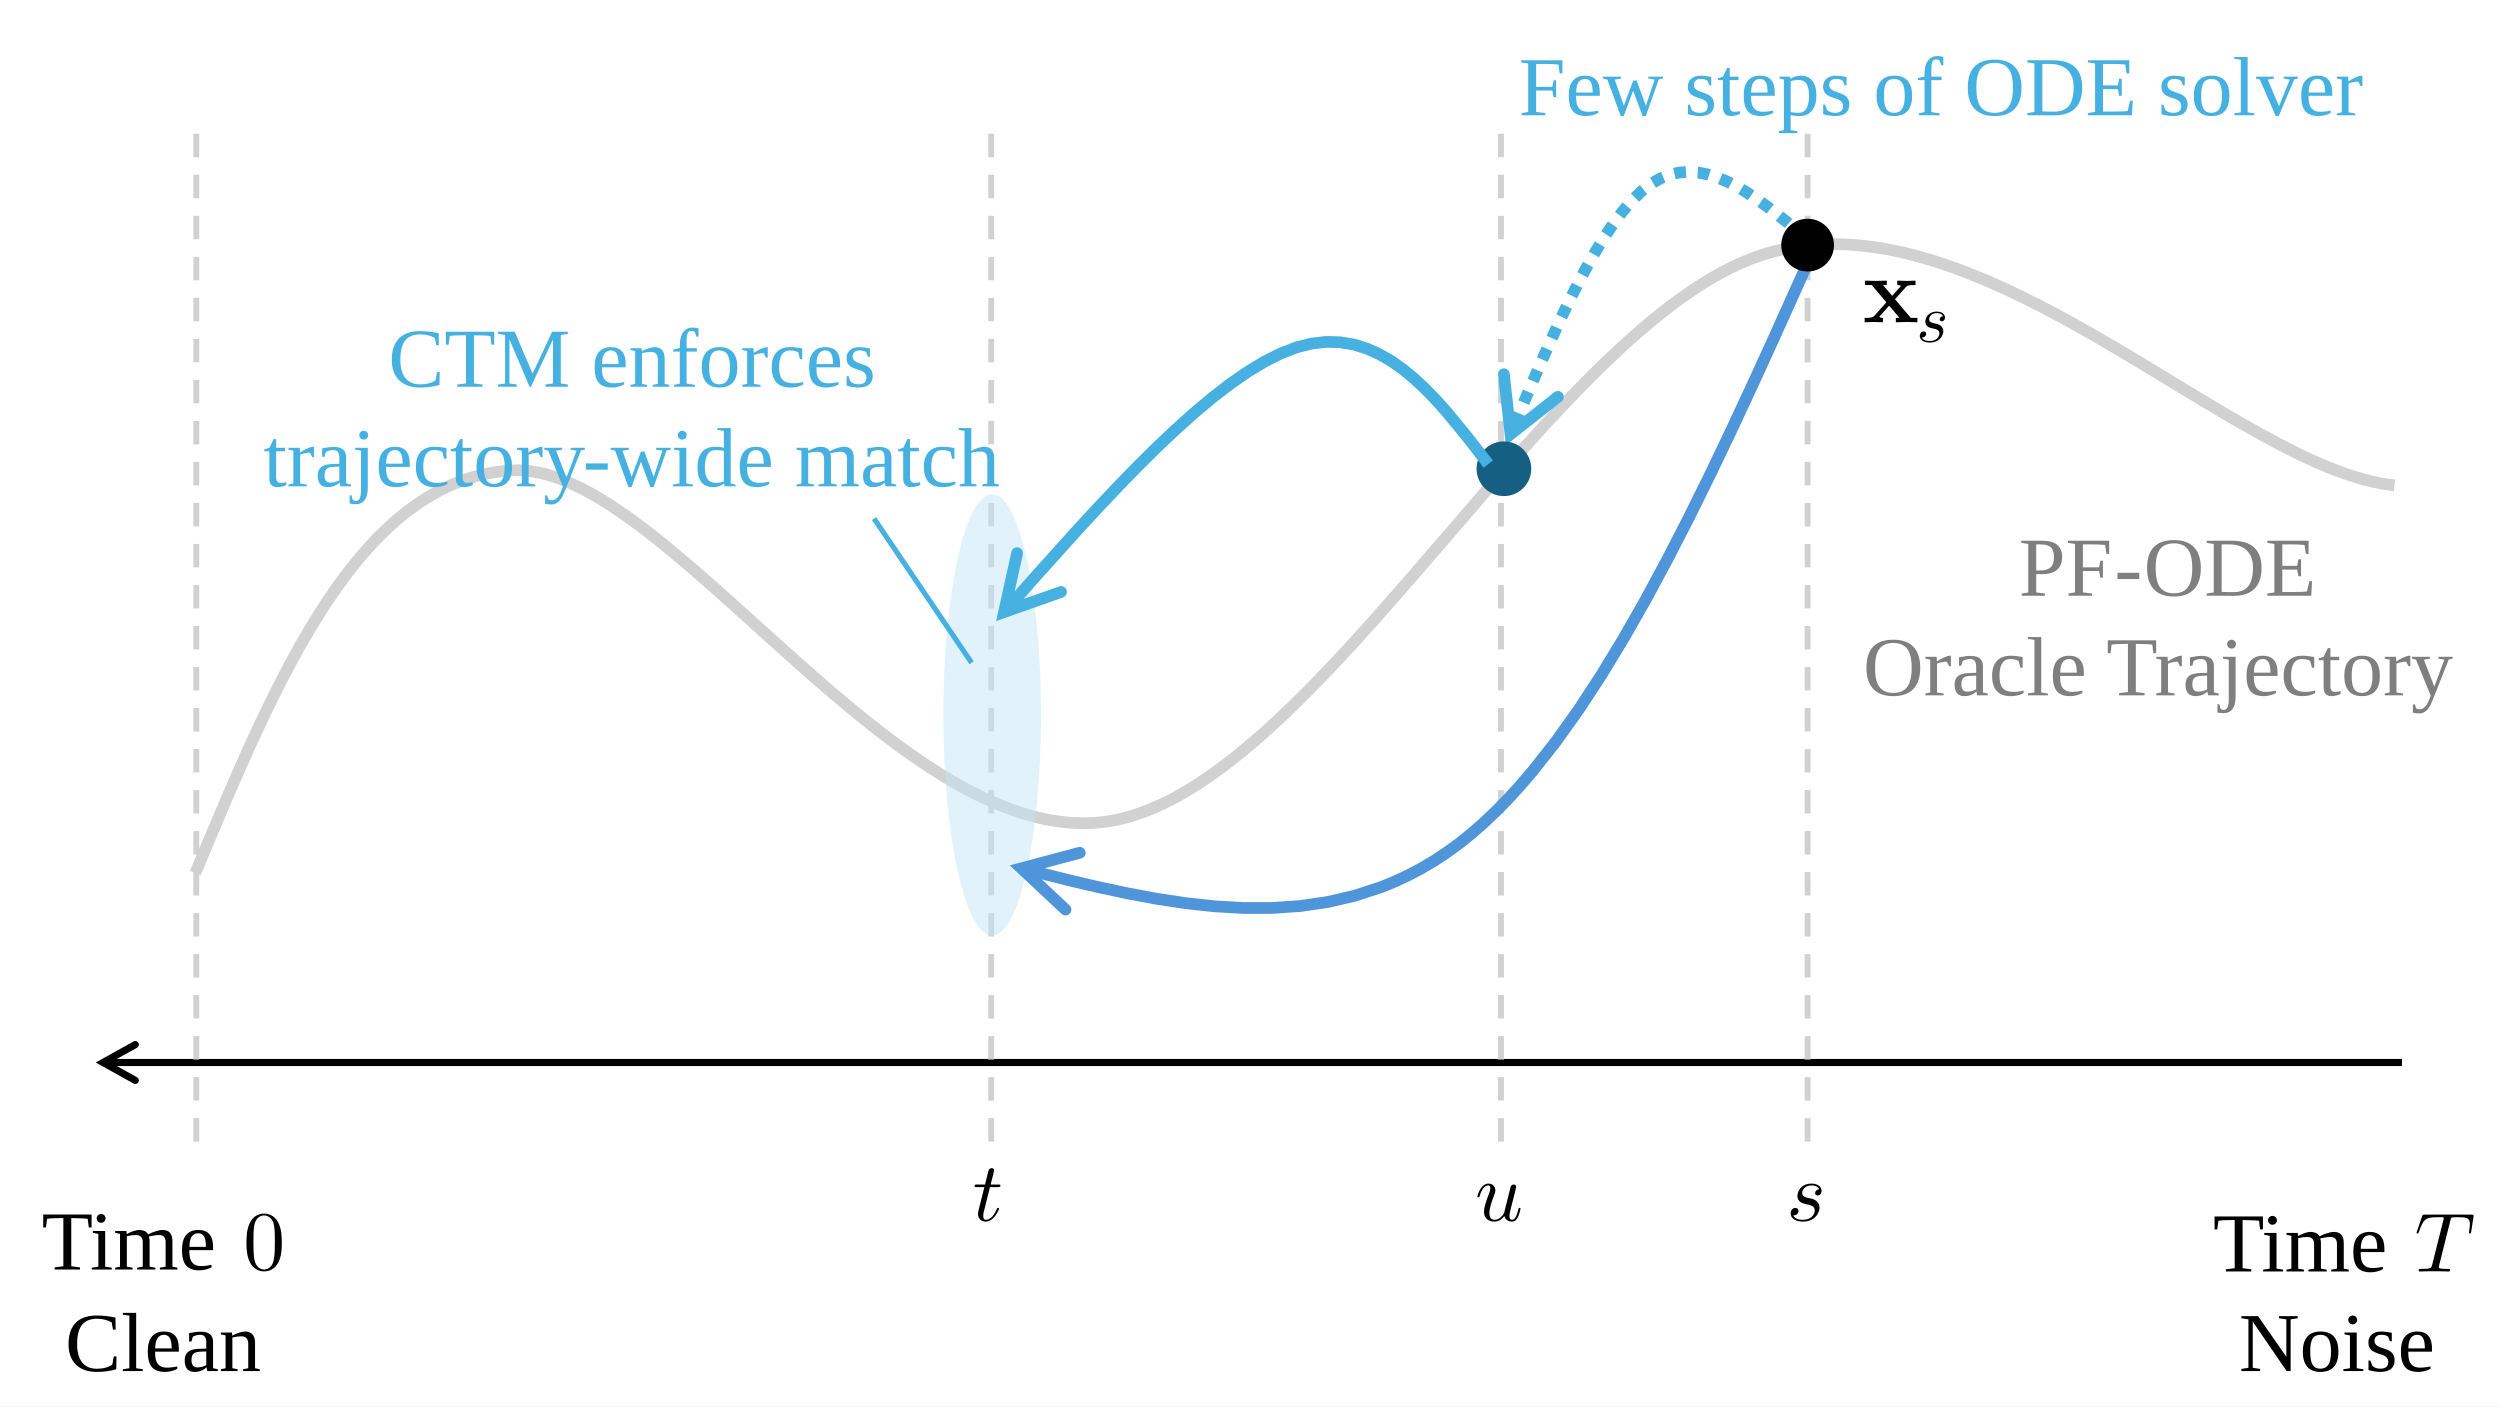
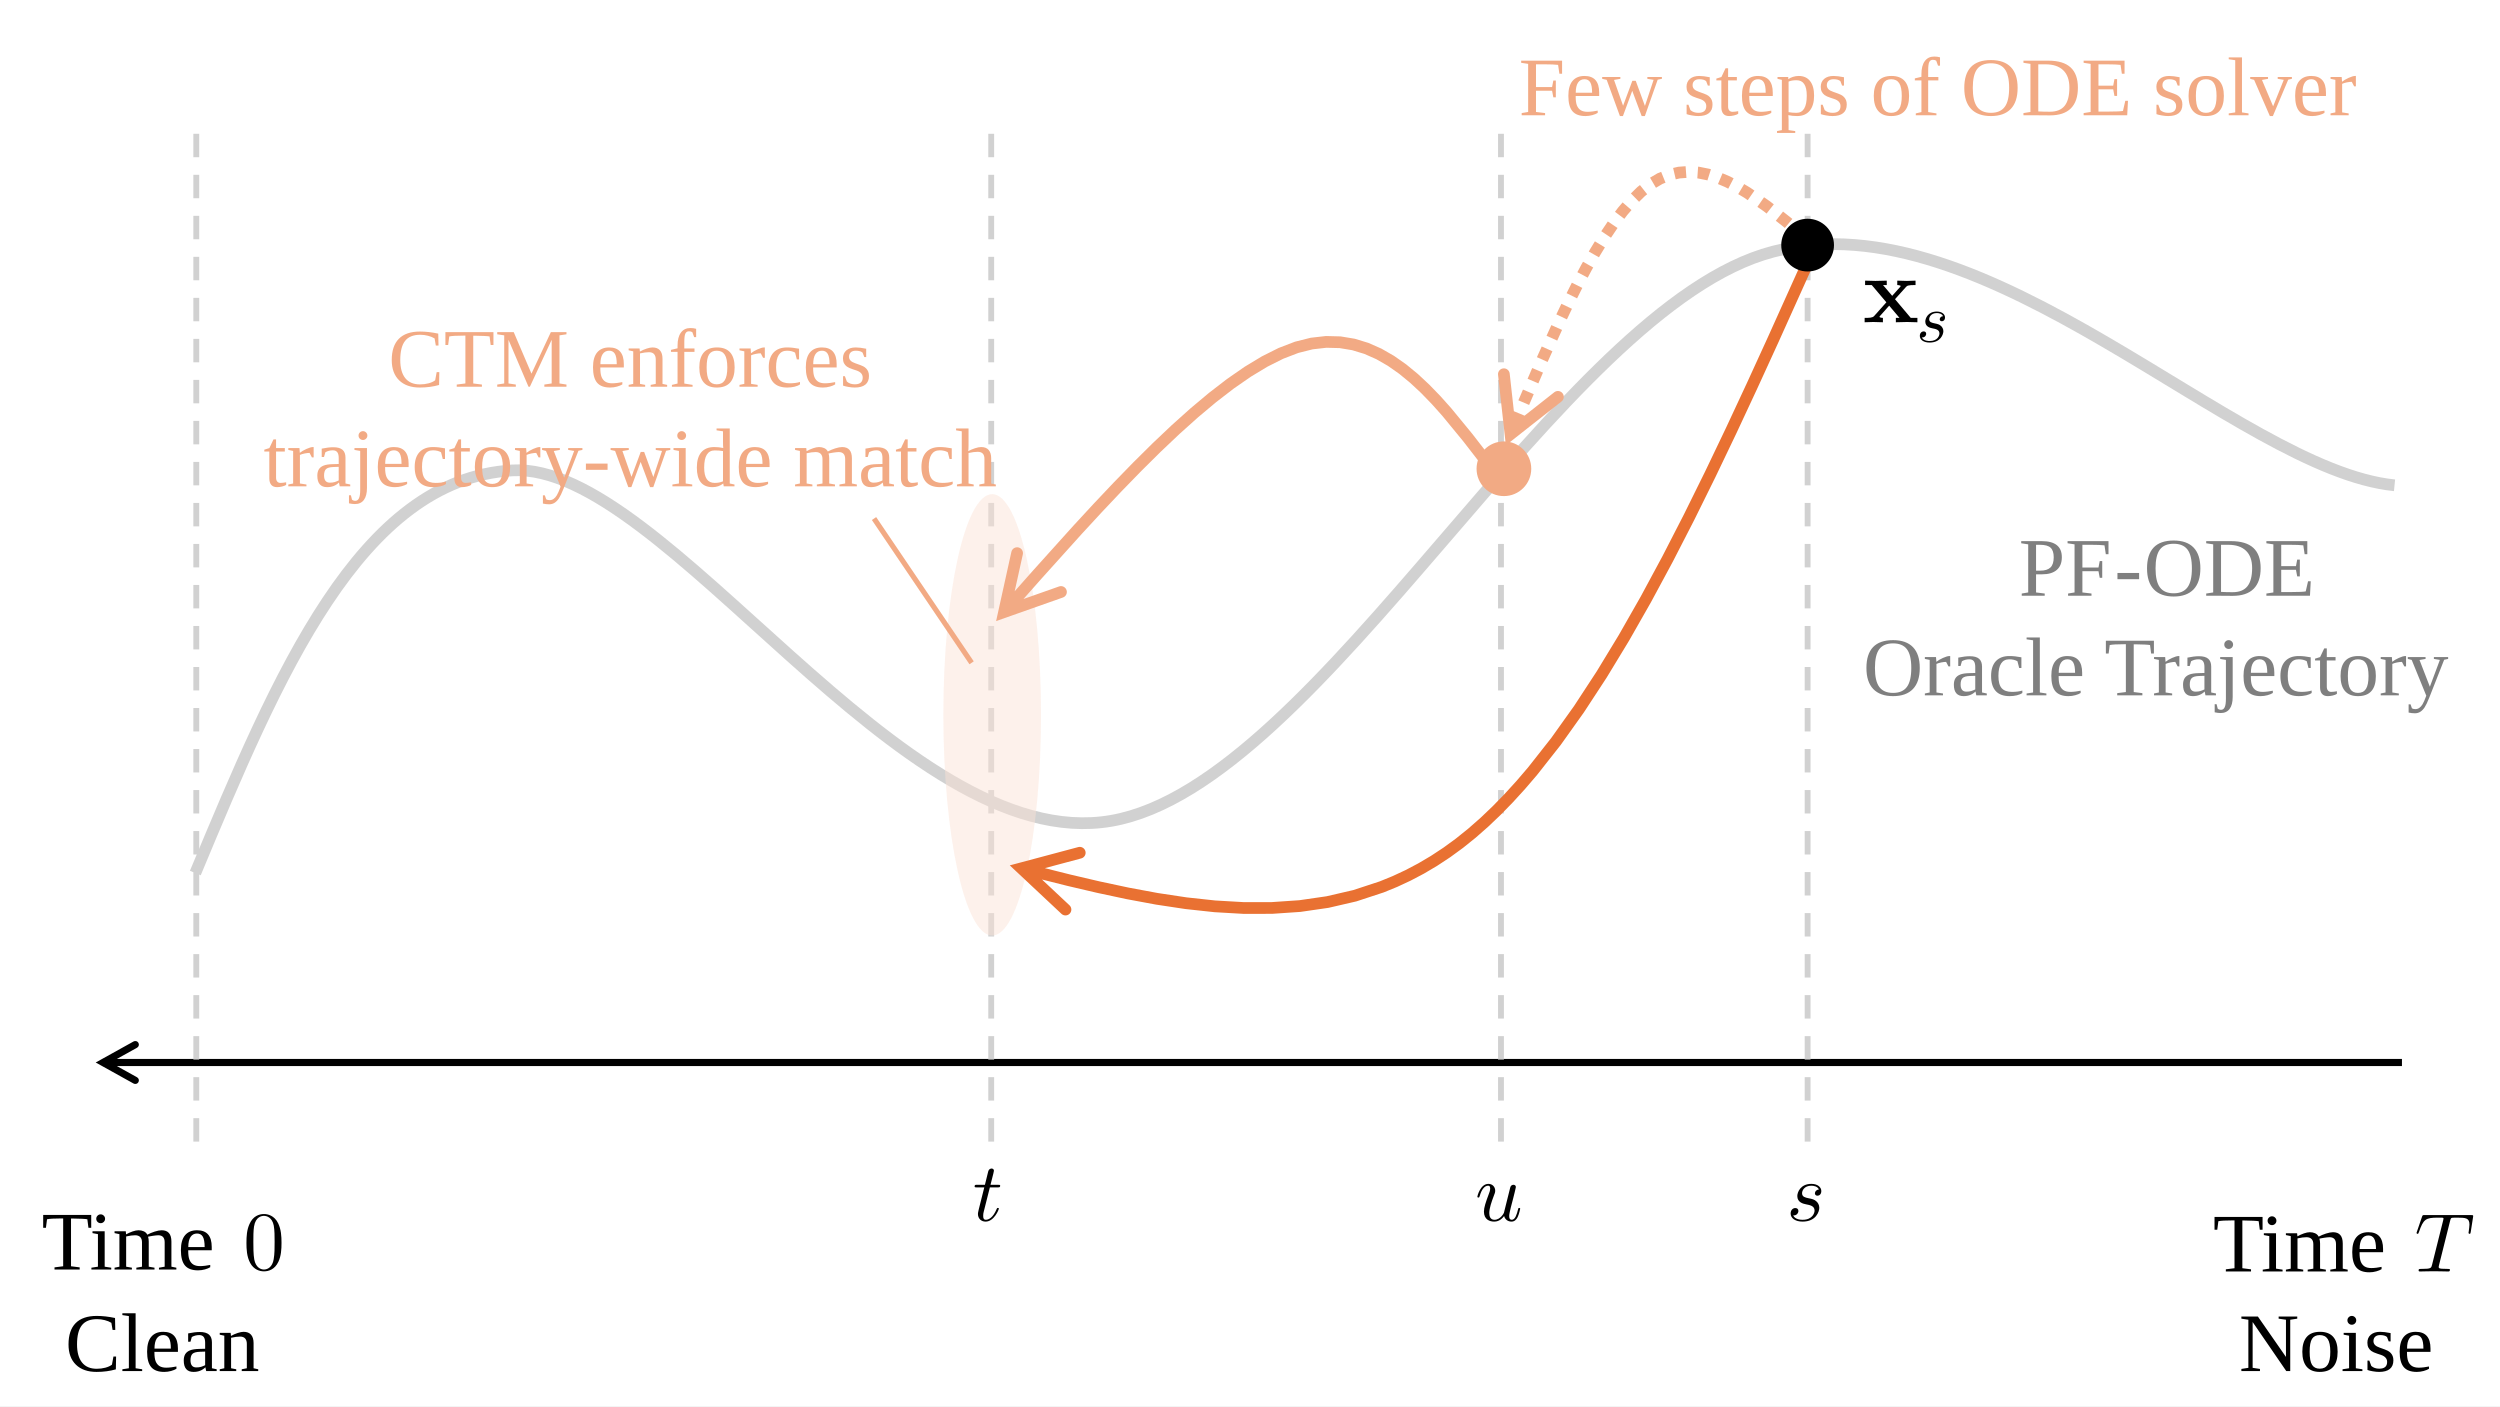
<svg xmlns="http://www.w3.org/2000/svg" width="1280" height="720" overflow="hidden">
  <g>
    <rect x="0" y="0" width="1280" height="720" fill="#FFFFFF" />
    <path d="M100 447C142.085 346.146 184.171 245.293 262.329 240.839 340.488 236.385 461.376 438.94 568.952 420.275 676.527 401.611 798.275 157.484 907.783 128.85 1017.29 100.217 1145.05 240.415 1226 248.475" stroke="#D1D1D1" stroke-width="6" stroke-miterlimit="8" fill="none" fill-rule="evenodd" />
    <path d="M52.773 542.167 1229.8 542.167 1229.8 545.833 52.773 545.833ZM68.386 554.769 49.002 544 68.386 533.231C69.271 532.739 70.388 533.058 70.879 533.943 71.371 534.828 71.052 535.944 70.167 536.436L53.667 545.603 53.667 542.397 70.167 551.564C71.052 552.056 71.371 553.172 70.879 554.057 70.388 554.942 69.271 555.261 68.386 554.769Z" />
-     <text font-family="Times New Roman,Times New Roman_MSFontService,sans-serif" font-weight="400" font-size="43" transform="translate(21.3446 650)">Time</text>
-     <text font-family="Cambria Math,Cambria Math_MSFontService,sans-serif" font-weight="400" font-size="43" transform="translate(124.511 650)">0</text>
-     <text font-family="Times New Roman,Times New Roman_MSFontService,sans-serif" font-weight="400" font-size="43" transform="translate(33.3312 702)">Clean</text>
-     <text font-family="Times New Roman,Times New Roman_MSFontService,sans-serif" font-weight="400" font-size="43" transform="translate(1133.07 651)">Time</text>
-     <text font-family="Cambria Math,Cambria Math_MSFontService,sans-serif" font-weight="400" font-size="43" transform="translate(1236.23 651)">𝑇</text>
-     <text font-family="Times New Roman,Times New Roman_MSFontService,sans-serif" font-weight="400" font-size="43" transform="translate(1146.35 702)">Noise</text>
-     <text fill="#7F7F7F" font-family="Times New Roman,Times New Roman_MSFontService,sans-serif" font-weight="400" font-size="43" transform="translate(1033.63 305)">PF</text>
-     <text fill="#7F7F7F" font-family="Times New Roman,Times New Roman_MSFontService,sans-serif" font-weight="400" font-size="43" transform="translate(1082.56 305)">-</text>
-     <text fill="#7F7F7F" font-family="Times New Roman,Times New Roman_MSFontService,sans-serif" font-weight="400" font-size="43" transform="translate(1097.53 305)">ODE</text>
-     <text fill="#7F7F7F" font-family="Times New Roman,Times New Roman_MSFontService,sans-serif" font-weight="400" font-size="43" transform="translate(953.859 356)">Oracle Trajectory</text>
+     <text font-family="Times New Roman,Times New Roman_MSFontService,sans-serif" font-weight="400" font-size="42.667" transform="translate(21.3446 650)">Time</text>
+     <text font-family="Cambria Math,Cambria Math_MSFontService,sans-serif" font-weight="400" font-size="42.667" transform="translate(124.511 650)">0</text>
+     <text font-family="Times New Roman,Times New Roman_MSFontService,sans-serif" font-weight="400" font-size="42.667" transform="translate(33.3312 702)">Clean</text>
+     <text font-family="Times New Roman,Times New Roman_MSFontService,sans-serif" font-weight="400" font-size="42.667" transform="translate(1133.07 651)">Time</text>
+     <text font-family="Cambria Math,Cambria Math_MSFontService,sans-serif" font-weight="400" font-size="42.667" transform="translate(1236.23 651)">𝑇</text>
+     <text font-family="Times New Roman,Times New Roman_MSFontService,sans-serif" font-weight="400" font-size="42.667" transform="translate(1146.35 702)">Noise</text>
+     <text fill="#7F7F7F" font-family="Times New Roman,Times New Roman_MSFontService,sans-serif" font-weight="400" font-size="42.667" transform="translate(1033.63 305)">PF</text>
+     <text fill="#7F7F7F" font-family="Times New Roman,Times New Roman_MSFontService,sans-serif" font-weight="400" font-size="42.667" transform="translate(1082.56 305)">-</text>
+     <text fill="#7F7F7F" font-family="Times New Roman,Times New Roman_MSFontService,sans-serif" font-weight="400" font-size="42.667" transform="translate(1097.53 305)">ODE</text>
+     <text fill="#7F7F7F" font-family="Times New Roman,Times New Roman_MSFontService,sans-serif" font-weight="400" font-size="42.667" transform="translate(953.859 356)">Oracle Trajectory</text>
    <path d="M507.5 68.5 507.5 587.726" stroke="#D1D1D1" stroke-width="3" stroke-miterlimit="8" stroke-dasharray="12 9" fill="none" fill-rule="evenodd" />
-     <text font-family="Cambria Math,Cambria Math_MSFontService,sans-serif" font-weight="400" font-size="43" transform="translate(498.016 625)">𝑡</text>
+     <text font-family="Cambria Math,Cambria Math_MSFontService,sans-serif" font-weight="400" font-size="42.667" transform="translate(498.016 625)">𝑡</text>
    <path d="M925.5 68.5 925.5 587.726" stroke="#D1D1D1" stroke-width="3" stroke-miterlimit="8" stroke-dasharray="12 9" fill="none" fill-rule="evenodd" />
-     <text font-family="Cambria Math,Cambria Math_MSFontService,sans-serif" font-weight="400" font-size="43" transform="translate(914.591 625)">𝑠</text>
+     <text font-family="Cambria Math,Cambria Math_MSFontService,sans-serif" font-weight="400" font-size="42.667" transform="translate(914.591 625)">𝑠</text>
    <path d="M100.5 68.5 100.5 587.726" stroke="#D1D1D1" stroke-width="3" stroke-miterlimit="8" stroke-dasharray="12 9" fill="none" fill-rule="evenodd" />
    <path d="M768.5 68.5 768.5 587.726" stroke="#D1D1D1" stroke-width="3" stroke-miterlimit="8" stroke-dasharray="12 9" fill="none" fill-rule="evenodd" />
-     <text font-family="Cambria Math,Cambria Math_MSFontService,sans-serif" font-weight="400" font-size="43" transform="translate(755.167 625)">𝑢</text>
-     <path d="M923.084 124.38 918.467 120.549 922.298 115.931 926.916 119.762ZM913.849 116.718 912.914 115.942 912.978 115.993 909.213 113.04 912.916 108.319 916.714 111.298 917.68 112.1ZM904.492 109.337 902.825 108.029 902.966 108.133 899.778 105.922 903.198 100.991 906.459 103.253 908.196 104.616ZM894.848 102.502 892.847 101.114 893.021 101.226 889.958 99.4 893.032 94.246 896.182 96.126 898.267 97.572ZM884.856 96.614 883.114 95.716 883.32 95.812 879.6 94.238 881.938 88.712 885.764 90.331 887.607 91.282ZM874.187 92.394 873.581 92.201 873.901 92.284 868.932 91.287 869.313 91.338 869.017 91.318 869.435 85.332 869.923 85.367 875.243 86.433 876.006 86.676ZM863.462 91.091 859.879 91.355 860.335 91.286 857.989 91.829 856.636 85.984 859.206 85.389 863.02 85.107ZM852.748 93.545 851.027 94.238 851.429 94.04 847.858 96.145 844.811 90.977 848.575 88.758 850.504 87.98ZM843.364 99.467 842.135 100.434 842.378 100.221 839.207 103.323 835.011 99.035 838.298 95.819 839.654 94.752ZM835.325 107.553 833.055 110.185 833.181 110.028 831.663 112.046 826.868 108.44 828.446 106.342 830.781 103.634ZM828.18 116.732 824.834 121.713 819.853 118.367 823.199 113.387ZM821.712 126.685 819.3 130.63 819.353 130.541 818.677 131.738 813.452 128.788 814.154 127.545 816.593 123.555ZM815.726 136.963 814.718 138.749 814.758 138.675 812.914 142.167 807.609 139.365 809.472 135.835 810.502 134.013ZM810.145 147.412 807.465 152.78 802.097 150.101 804.777 144.732ZM804.84 158.113 802.261 163.53 796.843 160.951 799.423 155.534ZM799.767 168.918 797.301 174.388 791.831 171.923 794.297 166.453ZM794.836 179.858 792.371 185.328 786.901 182.863 789.366 177.393ZM790.009 190.784 787.643 196.298 782.129 193.933 784.495 188.419ZM785.278 201.812 782.913 207.326 777.399 204.961 779.764 199.447ZM780.603 212.836 778.286 218.37 772.751 216.053 775.069 210.518ZM799.509 205.547 771.001 227.998 767 191.932C766.818 190.285 768.005 188.802 769.651 188.619 771.298 188.437 772.781 189.624 772.964 191.27L776.369 221.969 771.531 219.943 795.797 200.833C797.099 199.808 798.985 200.033 800.01 201.334 801.035 202.636 800.811 204.522 799.509 205.547Z" fill="#46B1E1" />
-     <path d="M757 240C757 232.82 762.82 227 770 227 777.18 227 783 232.82 783 240 783 247.18 777.18 253 770 253 762.82 253 757 247.18 757 240Z" stroke="#156082" stroke-width="2" stroke-miterlimit="8" fill="#156082" fill-rule="evenodd" />
-     <path d="M483 366C483 303.592 494.193 253 508 253 521.807 253 533 303.592 533 366 533 428.408 521.807 479 508 479 494.193 479 483 428.408 483 366Z" fill="#C1E5F5" fill-rule="evenodd" fill-opacity="0.478" />
-     <path d="M759.628 239.444 749.079 225.821 749.133 225.888 738.421 212.851 738.503 212.946 733.034 206.83 733.116 206.918 727.546 201.168 727.654 201.274 721.961 195.964 722.102 196.087 716.266 191.289 716.447 191.427 710.448 187.215 710.677 187.361 704.494 183.808 704.776 183.951 698.389 181.13 698.726 181.256 692.114 179.24 692.498 179.33 685.641 178.193 686.054 178.233 678.931 178.048 679.347 178.03 671.938 178.87 672.331 178.799 664.616 180.737 664.961 180.628 656.926 183.714 657.195 183.595 648.854 187.78 649.06 187.666 640.432 192.875 640.59 192.773 631.697 198.935 631.82 198.845 622.682 205.885 622.778 205.808 613.415 213.653 613.491 213.588 603.924 222.165 603.985 222.11 594.234 231.346 594.283 231.3 584.369 241.122 584.407 241.083 574.35 251.418 574.381 251.386 564.201 262.161 564.225 262.135 553.944 273.276 553.969 273.248 533.181 296.335 533.198 296.316 516.342 315.36 511.849 311.384 528.713 292.33 549.522 269.22 559.828 258.053 570.035 247.25 580.126 236.879 590.084 227.014 599.888 217.726 609.523 209.087 618.971 201.17 628.218 194.046 637.25 187.788 646.059 182.469 654.637 178.166 662.979 174.962 671.063 172.931 678.878 172.044 686.417 172.24 693.674 173.443 700.648 175.569 707.346 178.527 713.784 182.227 719.988 186.582 725.985 191.512 731.802 196.939 737.467 202.786 743.017 208.994 753.797 222.113 764.372 235.77ZM544.221 305.924 510.002 317.998 517.828 282.565C518.186 280.947 519.787 279.926 521.405 280.283 523.023 280.64 524.045 282.242 523.687 283.859L517.025 314.019 513.098 310.543 542.225 300.266C543.787 299.715 545.501 300.534 546.052 302.097 546.603 303.659 545.783 305.373 544.221 305.924Z" fill="#46B1E1" />
-     <path d="M931.735 128.232 910.508 175.353 899.843 198.658 889.123 221.647 878.327 244.213 867.439 266.25 856.438 287.651 845.307 308.31 834.026 328.12 822.575 346.975 810.934 364.769 799.082 381.395 787.01 396.731 780.859 403.912 774.654 410.719 768.378 417.154 762.027 423.204 755.6 428.855 749.092 434.091 742.504 438.901 735.841 443.29 729.107 447.272 722.305 450.857 715.438 454.06 708.479 456.907 694.489 461.506 680.261 464.799 665.855 466.887 651.293 467.88 636.597 467.892 621.785 467.035 606.874 465.421 591.881 463.159 576.823 460.362 561.715 457.136 546.569 453.591 522.263 447.486 523.725 441.667 548.007 447.766 547.96 447.754 563.054 451.287 562.996 451.275 578.036 454.485 577.958 454.47 592.927 457.251 592.827 457.234 607.707 459.478 607.583 459.462 622.356 461.062 622.207 461.049 636.856 461.897 636.68 461.892 651.187 461.88 650.986 461.887 665.333 460.908 665.107 460.932 679.276 458.879 679.03 458.926 693.004 455.691 692.743 455.764 706.504 451.24 706.305 451.313 713.1 448.534 712.968 448.592 719.703 445.451 719.572 445.516 726.244 441.998 726.117 442.07 732.725 438.163 732.601 438.24 739.143 433.93 739.024 434.013 745.497 429.287 745.385 429.372 751.787 424.221 751.687 424.305 758.021 418.738 757.932 418.819 764.199 412.848 764.121 412.926 770.323 406.566 770.254 406.64 776.394 399.904 776.332 399.973 782.413 392.875 782.334 392.971 794.323 377.74 794.237 377.854 806.014 361.335 805.946 361.434 817.526 343.732 817.473 343.817 828.876 325.041 828.833 325.114 840.076 305.371 840.042 305.433 851.142 284.831 851.115 284.883 862.091 263.529 862.07 263.571 872.94 241.572 872.923 241.607 883.704 219.071 883.691 219.098 894.401 196.132 894.392 196.152 905.048 172.864 905.041 172.88 926.265 125.768ZM543.475 467.89 517.003 443.072 552.06 433.707C553.661 433.279 555.305 434.23 555.733 435.831 556.16 437.432 555.209 439.076 553.609 439.504L523.768 447.475 525.046 442.388 547.579 463.513C548.788 464.646 548.849 466.545 547.716 467.753 546.582 468.962 544.684 469.023 543.475 467.89Z" fill="#4E95D9" />
+     <text font-family="Cambria Math,Cambria Math_MSFontService,sans-serif" font-weight="400" font-size="42.667" transform="translate(755.167 625)">𝑢</text>
+     <path d="M923.084 124.38 918.467 120.549 922.298 115.931 926.916 119.762ZM913.849 116.718 912.914 115.942 912.978 115.993 909.213 113.04 912.916 108.319 916.714 111.298 917.68 112.1ZM904.492 109.337 902.825 108.029 902.966 108.133 899.778 105.922 903.198 100.991 906.459 103.253 908.196 104.616ZM894.848 102.502 892.847 101.114 893.021 101.226 889.958 99.4 893.032 94.246 896.182 96.126 898.267 97.572ZM884.856 96.614 883.114 95.716 883.32 95.812 879.6 94.238 881.938 88.712 885.764 90.331 887.607 91.282ZM874.187 92.394 873.581 92.201 873.901 92.284 868.932 91.287 869.313 91.338 869.017 91.318 869.435 85.332 869.923 85.367 875.243 86.433 876.006 86.676ZM863.462 91.091 859.879 91.355 860.335 91.286 857.989 91.829 856.636 85.984 859.206 85.389 863.02 85.107ZM852.748 93.545 851.027 94.238 851.429 94.04 847.858 96.145 844.811 90.977 848.575 88.758 850.504 87.98ZM843.364 99.467 842.135 100.434 842.378 100.221 839.207 103.323 835.011 99.035 838.298 95.819 839.654 94.752ZM835.325 107.553 833.055 110.185 833.181 110.028 831.663 112.046 826.868 108.44 828.446 106.342 830.781 103.634ZM828.18 116.732 824.834 121.713 819.853 118.367 823.199 113.387ZM821.712 126.685 819.3 130.63 819.353 130.541 818.677 131.738 813.452 128.788 814.154 127.545 816.593 123.555ZM815.726 136.963 814.718 138.749 814.758 138.675 812.914 142.167 807.609 139.365 809.472 135.835 810.502 134.013ZM810.145 147.412 807.465 152.78 802.097 150.101 804.777 144.732ZM804.84 158.113 802.261 163.53 796.843 160.951 799.423 155.534ZM799.767 168.918 797.301 174.388 791.831 171.923 794.297 166.453ZM794.836 179.858 792.371 185.328 786.901 182.863 789.366 177.393ZM790.009 190.784 787.643 196.298 782.129 193.933 784.495 188.419ZM785.278 201.812 782.913 207.326 777.399 204.961 779.764 199.447ZM780.603 212.836 778.286 218.37 772.751 216.053 775.069 210.518ZM799.509 205.547 771.001 227.998 767 191.932C766.818 190.285 768.005 188.802 769.651 188.619 771.298 188.437 772.781 189.624 772.964 191.27L776.369 221.969 771.531 219.943 795.797 200.833C797.099 199.808 798.985 200.033 800.01 201.334 801.035 202.636 800.811 204.522 799.509 205.547Z" fill="#F2AA84" />
+     <path d="M483 366C483 303.592 494.193 253 508 253 521.807 253 533 303.592 533 366 533 428.408 521.807 479 508 479 494.193 479 483 428.408 483 366Z" fill="#FBE3D6" fill-rule="evenodd" fill-opacity="0.478" />
+     <path d="M759.628 239.444 749.079 225.821 749.133 225.888 738.421 212.851 738.503 212.946 733.034 206.83 733.116 206.918 727.546 201.168 727.654 201.274 721.961 195.964 722.102 196.087 716.266 191.289 716.447 191.427 710.448 187.215 710.677 187.361 704.494 183.808 704.776 183.951 698.389 181.13 698.726 181.256 692.114 179.24 692.498 179.33 685.641 178.193 686.054 178.233 678.931 178.048 679.347 178.03 671.938 178.87 672.331 178.799 664.616 180.737 664.961 180.628 656.926 183.714 657.195 183.595 648.854 187.78 649.06 187.666 640.432 192.875 640.59 192.773 631.697 198.935 631.82 198.845 622.682 205.885 622.778 205.808 613.415 213.653 613.491 213.588 603.924 222.165 603.985 222.11 594.234 231.346 594.283 231.3 584.369 241.122 584.407 241.083 574.35 251.418 574.381 251.386 564.201 262.161 564.225 262.135 553.944 273.276 553.969 273.248 533.181 296.335 533.198 296.316 516.342 315.36 511.849 311.384 528.713 292.33 549.522 269.22 559.828 258.053 570.035 247.25 580.126 236.879 590.084 227.014 599.888 217.726 609.523 209.087 618.971 201.17 628.218 194.046 637.25 187.788 646.059 182.469 654.637 178.166 662.979 174.962 671.063 172.931 678.878 172.044 686.417 172.24 693.674 173.443 700.648 175.569 707.346 178.527 713.784 182.227 719.988 186.582 725.985 191.512 731.802 196.939 737.467 202.786 743.017 208.994 753.797 222.113 764.372 235.77ZM544.221 305.924 510.002 317.998 517.828 282.565C518.186 280.947 519.787 279.926 521.405 280.283 523.023 280.64 524.045 282.242 523.687 283.859L517.025 314.019 513.098 310.543 542.225 300.266C543.787 299.715 545.501 300.534 546.052 302.097 546.603 303.659 545.783 305.373 544.221 305.924Z" fill="#F2AA84" />
+     <path d="M931.735 128.232 910.508 175.353 899.843 198.658 889.123 221.647 878.327 244.213 867.439 266.25 856.438 287.651 845.307 308.31 834.026 328.12 822.575 346.975 810.934 364.769 799.082 381.395 787.01 396.731 780.859 403.912 774.654 410.719 768.378 417.154 762.027 423.204 755.6 428.855 749.092 434.091 742.504 438.901 735.841 443.29 729.107 447.272 722.305 450.857 715.438 454.06 708.479 456.907 694.489 461.506 680.261 464.799 665.855 466.887 651.293 467.88 636.597 467.892 621.785 467.035 606.874 465.421 591.881 463.159 576.823 460.362 561.715 457.136 546.569 453.591 522.263 447.486 523.725 441.667 548.007 447.766 547.96 447.754 563.054 451.287 562.996 451.275 578.036 454.485 577.958 454.47 592.927 457.251 592.827 457.234 607.707 459.478 607.583 459.462 622.356 461.062 622.207 461.049 636.856 461.897 636.68 461.892 651.187 461.88 650.986 461.887 665.333 460.908 665.107 460.932 679.276 458.879 679.03 458.926 693.004 455.691 692.743 455.764 706.504 451.24 706.305 451.313 713.1 448.534 712.968 448.592 719.703 445.451 719.572 445.516 726.244 441.998 726.117 442.07 732.725 438.163 732.601 438.24 739.143 433.93 739.024 434.013 745.497 429.287 745.385 429.372 751.787 424.221 751.687 424.305 758.021 418.738 757.932 418.819 764.199 412.848 764.121 412.926 770.323 406.566 770.254 406.64 776.394 399.904 776.332 399.973 782.413 392.875 782.334 392.971 794.323 377.74 794.237 377.854 806.014 361.335 805.946 361.434 817.526 343.732 817.473 343.817 828.876 325.041 828.833 325.114 840.076 305.371 840.042 305.433 851.142 284.831 851.115 284.883 862.091 263.529 862.07 263.571 872.94 241.572 872.923 241.607 883.704 219.071 883.691 219.098 894.401 196.132 894.392 196.152 905.048 172.864 905.041 172.88 926.265 125.768ZM543.475 467.89 517.003 443.072 552.06 433.707C553.661 433.279 555.305 434.23 555.733 435.831 556.16 437.432 555.209 439.076 553.609 439.504L523.768 447.475 525.046 442.388 547.579 463.513C548.788 464.646 548.849 466.545 547.716 467.753 546.582 468.962 544.684 469.023 543.475 467.89Z" fill="#E97132" />
    <text font-family="Cambria Math,Cambria Math_MSFontService,sans-serif" font-weight="400" font-size="48" transform="translate(953.631 165)">𝐱</text>
-     <text font-family="Cambria Math,Cambria Math_MSFontService,sans-serif" font-weight="400" font-size="35" transform="translate(981.124 175)">𝑠</text>
+     <text font-family="Cambria Math,Cambria Math_MSFontService,sans-serif" font-weight="400" font-size="35.04" transform="translate(981.124 175)">𝑠</text>
    <path d="M913 125.5C913 118.596 918.596 113 925.5 113 932.404 113 938 118.596 938 125.5 938 132.404 932.404 138 925.5 138 918.596 138 913 132.404 913 125.5Z" stroke="#000000" stroke-width="2" stroke-miterlimit="8" fill-rule="evenodd" />
-     <text fill="#46B1E1" font-family="Times New Roman,Times New Roman_MSFontService,sans-serif" font-weight="400" font-size="43" transform="translate(777.6 59)">Few steps of ODE solver</text>
-     <path d="M497.461 339.356 447.5 265.5" stroke="#46B1E1" stroke-width="2.667" stroke-miterlimit="8" fill="none" fill-rule="evenodd" />
-     <text fill="#46B1E1" font-family="Times New Roman,Times New Roman_MSFontService,sans-serif" font-weight="400" font-size="43" transform="translate(198.824 198)">CTM enforces</text>
-     <text fill="#46B1E1" font-family="Times New Roman,Times New Roman_MSFontService,sans-serif" font-weight="400" font-size="43" transform="translate(134.904 249)">trajectory</text>
-     <text fill="#46B1E1" font-family="Times New Roman,Times New Roman_MSFontService,sans-serif" font-weight="400" font-size="43" transform="translate(298.404 249)">-</text>
-     <text fill="#46B1E1" font-family="Times New Roman,Times New Roman_MSFontService,sans-serif" font-weight="400" font-size="43" transform="translate(312.571 249)">wide match</text>
+     <text fill="#F2AA84" font-family="Times New Roman,Times New Roman_MSFontService,sans-serif" font-weight="400" font-size="42.667" transform="translate(777.6 59)">Few steps of ODE solver</text>
+     <path d="M497.461 339.356 447.5 265.5" stroke="#F2AA84" stroke-width="2.667" stroke-miterlimit="8" fill="none" fill-rule="evenodd" />
+     <text fill="#F2AA84" font-family="Times New Roman,Times New Roman_MSFontService,sans-serif" font-weight="400" font-size="42.667" transform="translate(198.824 198)">CTM enforces</text>
+     <text fill="#F2AA84" font-family="Times New Roman,Times New Roman_MSFontService,sans-serif" font-weight="400" font-size="42.667" transform="translate(134.904 249)">trajectory</text>
+     <text fill="#F2AA84" font-family="Times New Roman,Times New Roman_MSFontService,sans-serif" font-weight="400" font-size="42.667" transform="translate(298.404 249)">-</text>
+     <text fill="#F2AA84" font-family="Times New Roman,Times New Roman_MSFontService,sans-serif" font-weight="400" font-size="42.667" transform="translate(312.571 249)">wide match</text>
+     <path d="M757 240C757 232.82 762.82 227 770 227 777.18 227 783 232.82 783 240 783 247.18 777.18 253 770 253 762.82 253 757 247.18 757 240Z" stroke="#F2AA84" stroke-width="2" stroke-miterlimit="8" fill="#F2AA84" fill-rule="evenodd" />
  </g>
</svg>
